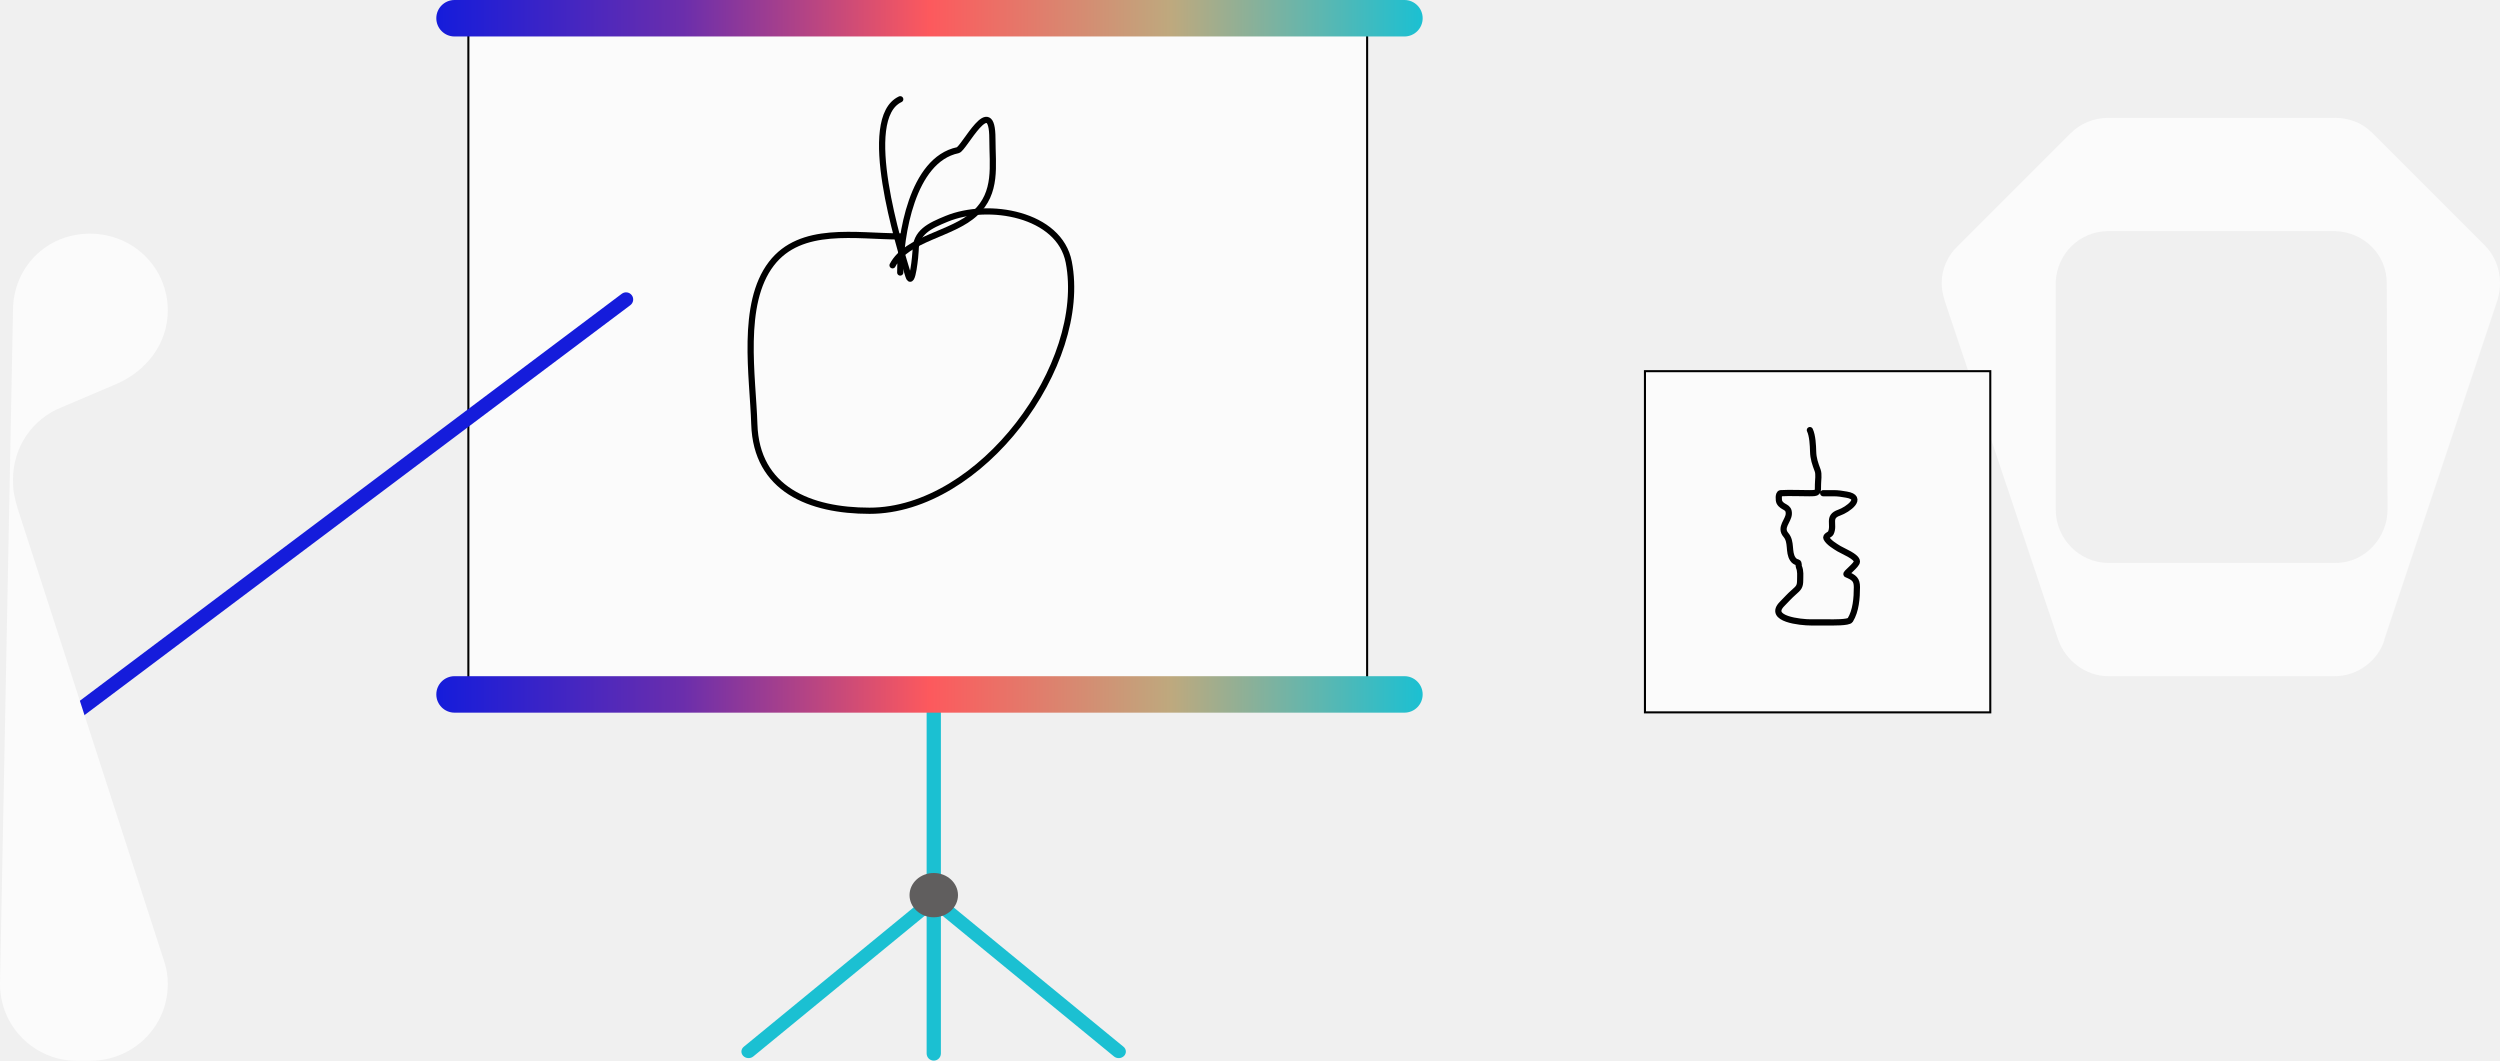
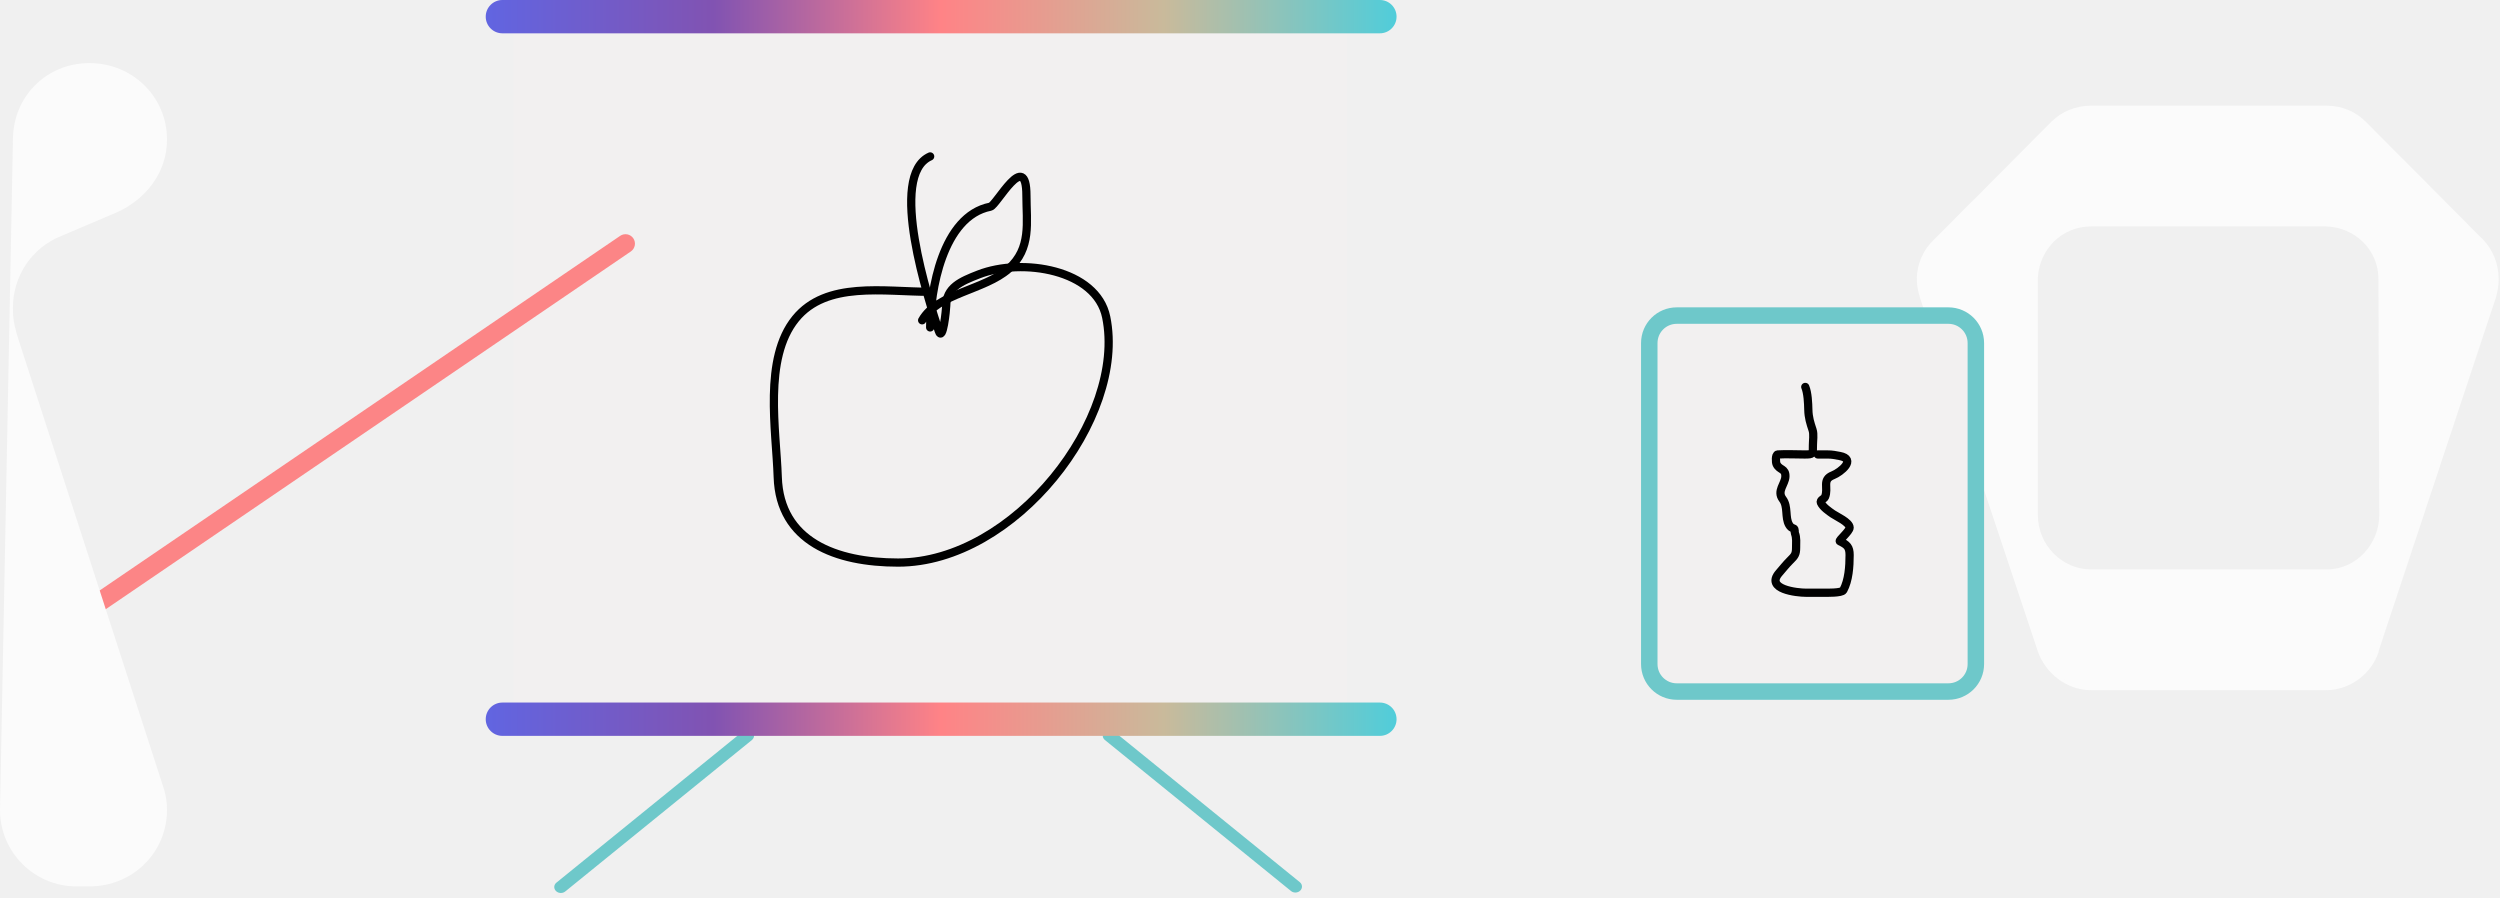
- <svg xmlns="http://www.w3.org/2000/svg" width="1209" height="513" viewBox="0 0 1209 513" fill="none">
-   <rect width="6.572" height="125.853" rx="3.286" transform="matrix(0.700619 -0.713536 0.773088 0.634299 443.985 433.172)" fill="#1BC0D2" />
-   <rect width="6.572" height="125.853" rx="3.286" transform="matrix(0.700617 0.713537 -0.77309 0.634297 454.429 428.48)" fill="#1BC0D2" />
-   <path d="M448.121 290.784C448.121 288.881 449.664 287.338 451.568 287.338V287.338C453.471 287.338 455.014 288.881 455.014 290.784V509.468C455.014 511.372 453.471 512.915 451.568 512.915V512.915C449.664 512.915 448.121 511.372 448.121 509.468V400.126V290.784Z" fill="#1BC0D2" />
-   <mask id="path-4-inside-1_968_795" fill="white">
-     <path d="M226 11H661.642V331.092H226V11Z" />
-   </mask>
-   <path d="M226 11H661.642V331.092H226V11Z" fill="#FBFBFB" />
-   <path d="M660.642 11V331.092H662.642V11H660.642ZM227 331.092V11H225V331.092H227Z" fill="black" mask="url(#path-4-inside-1_968_795)" />
-   <path d="M211 335.821C211 330.949 214.949 327 219.821 327H679.179C684.051 327 688 330.949 688 335.821V335.821C688 340.693 684.051 344.643 679.179 344.643H219.821C214.949 344.643 211 340.693 211 335.821V335.821Z" fill="url(#paint0_linear_968_795)" />
-   <rect x="211" width="477" height="17.643" rx="8.821" fill="url(#paint1_linear_968_795)" />
-   <ellipse cx="451.568" cy="432.891" rx="11.718" ry="10.712" fill="#605E5E" />
-   <rect x="303.452" y="140" width="6.893" height="353.236" rx="3.447" transform="rotate(53.0933 303.452 140)" fill="#151CDB" />
-   <path d="M1019.61 272.228H1129.54C1143.81 272.228 1154.62 259.885 1154.62 246.386L1154.23 136.843C1154.23 122.957 1143.04 112.157 1129.16 111.771H1019.61C1005.73 111.771 994.929 122.572 994.157 136.072V246.386C994.157 260.657 1005.73 272.228 1019.61 272.228ZM995.315 309.257L940.543 145.715C939.386 141.857 939 139.543 939 136.843C939 129.9 942.086 123.342 946.714 119.1L1001.49 64.329C1006.11 59.7 1012.67 57 1019.61 57H1129.16C1136.49 57 1142.66 59.7 1147.29 64.329L1201.67 118.715C1206.3 123.342 1209 129.9 1209 136.843C1209 139.543 1208.61 142.242 1207.84 144.943L1153.07 309.257V309.643C1149.99 319.286 1140.34 327 1129.16 327H1019.61C1008.43 327 998.786 319.286 995.315 309.257Z" fill="#FBFBFB" />
-   <path d="M0 475.858L6.286 150.142C6.286 129.57 22.285 113 43.429 113C64.571 113 81.142 129.57 81.142 150.142C81.142 166.142 70.857 179.285 56.571 185.571L29.714 197C15.429 202.714 6.286 216.429 6.286 231.857C6.286 235.858 6.286 239.285 9.714 249.571L79.428 465.001C80.571 468.428 81.142 471.857 81.142 475.858C81.142 496.428 64.571 513 43.429 513H37.142C16.629 513 0 496.371 0 475.858Z" fill="#FBFBFB" />
-   <path d="M435.355 114.333C413.916 114.333 387.303 108.937 373.042 127.522C358.034 147.081 364.102 182.202 364.788 205.105C365.735 236.7 391.803 247 420.499 247C474.501 247 526.409 176.13 516.857 126.747C512.341 103.397 478.025 97.5 457.845 105.799C449.529 109.22 442.783 112.285 442.783 121.316C442.783 122.547 441.244 139.82 439.275 133.341C434.896 118.933 415.544 57.311 435.355 48" stroke="black" stroke-width="3" stroke-linecap="round" />
-   <path d="M435.355 131.789C435.355 114.252 440.978 77.276 463.21 72.632C466.148 72.018 479.923 43.895 479.923 67.201C479.923 80.306 482.352 93.041 471.67 103.083C460.614 113.476 438.689 115.047 431.641 128.297" stroke="black" stroke-width="3" stroke-linecap="round" />
-   <rect x="795.5" y="179.5" width="167" height="165" fill="#FBFBFB" stroke="black" />
-   <path d="M875.258 208C876.54 210.671 876.753 215.399 876.827 218.332C876.914 221.82 877.802 224.233 879.005 227.454C879.731 229.398 879.179 232.27 879.179 234.315C879.179 238.319 879.405 238.513 874.91 238.513C870.354 238.513 865.691 238.265 861.143 238.513C859.913 238.58 860.092 242.055 860.533 242.872C862.083 245.743 865.216 244.714 865.064 248.523C864.931 251.857 860.52 255.046 863.67 258.694C866.577 262.06 864.736 266.938 866.981 270.318C867.61 271.265 868.292 271.697 869.333 271.972C870.081 272.17 869.695 273.565 869.943 274.112C870.869 276.149 870.553 278.462 870.553 280.65C870.553 283.692 869.802 284.368 867.416 286.462C865.298 288.321 863.854 290.014 861.883 291.991C854.469 299.433 871.019 300.992 875.694 300.992C878.686 300.992 881.677 300.992 884.669 300.992C886.141 300.992 893.97 301.169 894.776 299.862C897.535 295.389 898 289.139 898 283.96C898 280.342 896.664 279.257 892.99 277.744C892.194 277.416 898 273.265 898 271.569C898 269.137 891.195 266.505 889.33 265.353C887.42 264.173 884.312 262.338 883.275 260.308C882.668 259.122 884.959 258.612 885.366 257.765C887.343 253.644 883.592 249.941 889.417 247.917C893.535 246.486 901.601 240.657 892.946 239.199C890.749 238.829 889.041 238.513 886.673 238.513C885.678 238.513 879.812 238.513 882.316 238.513" stroke="black" stroke-width="3" stroke-linecap="round" />
+ <svg xmlns="http://www.w3.org/2000/svg" width="911" height="327" viewBox="0 0 911 327" fill="none">
+   <path d="M762 207.994H847.909C859.061 207.994 867.503 198.303 867.503 187.703L867.202 101.692C867.202 90.789 858.459 82.309 847.608 82.005H762C751.148 82.005 742.708 90.486 742.105 101.086V187.703C742.105 198.908 751.148 207.994 762 207.994ZM743.01 237.068L700.206 108.657C699.302 105.629 699 103.811 699 101.692C699 96.24 701.412 91.091 705.028 87.76L747.833 44.754C751.45 41.12 756.575 39 762 39H847.608C853.336 39 858.158 41.12 861.775 44.754L904.277 87.457C907.894 91.091 910.005 96.24 910.005 101.692C910.005 103.811 909.703 105.931 909.101 108.052L866.296 237.068V237.372C863.886 244.943 856.35 251 847.608 251H762C753.258 251 745.723 244.943 743.01 237.068Z" fill="#FBFBFB" stroke="#FBFBFB" />
+   <path d="M402.623 269.659C401.648 268.868 401.575 267.504 402.459 266.613V266.613C403.344 265.722 404.852 265.641 405.827 266.432L473.661 321.473C474.636 322.264 474.71 323.627 473.825 324.518V324.518C472.94 325.409 471.433 325.49 470.458 324.699L402.623 269.659Z" fill="#6EC8CA" />
+   <rect width="4.547" height="92.164" rx="2.274" transform="matrix(0.704579 0.709625 -0.776538 0.63007 272.558 265)" fill="#6EC8CA" />
+   <rect x="187" y="12" width="304" height="247" fill="#F2F0F0" />
+   <rect x="177" y="256.012" width="331.904" height="12.14" rx="6.07" fill="url(#paint0_linear_1158_2608)" />
+   <rect x="177" width="331.904" height="12.14" rx="6.07" fill="url(#paint1_linear_1158_2608)" />
+   <path d="M338.95 106.333C322.076 106.333 301.129 102.32 289.904 116.142C278.091 130.688 282.868 156.809 283.408 173.842C284.153 197.34 304.671 205 327.257 205C369.762 205 410.619 152.292 403.1 115.565C399.546 98.2 372.536 93.814 356.652 99.986C350.106 102.53 344.797 104.81 344.797 111.526C344.797 112.442 343.586 125.288 342.036 120.47C338.589 109.754 323.358 63.925 338.95 57" stroke="black" stroke-width="3" stroke-linecap="round" />
+   <path d="M338.951 119.316C338.951 106.274 343.377 78.774 360.875 75.32C363.188 74.863 374.03 53.947 374.03 71.281C374.03 81.027 375.942 90.499 367.534 97.967C358.832 105.696 341.575 106.865 336.027 116.719" stroke="black" stroke-width="3" stroke-linecap="round" />
+   <rect x="228.839" y="84" width="6.893" height="245.442" rx="3.447" transform="rotate(55.7331 228.839 84)" fill="#FC8586" />
+   <path d="M0 295.144L4.714 50.857C4.714 35.428 16.714 23 32.572 23C48.428 23 60.857 35.428 60.857 50.857C60.857 62.857 53.143 72.714 42.428 77.428L22.285 86C11.572 90.285 4.714 100.572 4.714 112.143C4.714 115.143 4.714 117.714 7.286 125.429L59.571 287.001C60.428 289.571 60.857 292.143 60.857 295.144C60.857 310.571 48.428 323 32.572 323H27.857C12.472 323 0 310.528 0 295.144Z" fill="#FBFBFB" />
+   <path d="M601 125C601 119.477 605.477 115 611 115H710C715.523 115 720 119.477 720 125V242C720 247.523 715.523 252 710 252H611C605.477 252 601 247.523 601 242V125Z" fill="#F2F0F0" stroke="#6EC8CA" stroke-width="6" />
+   <path d="M657.841 141C658.752 143.154 658.904 146.967 658.956 149.333C659.018 152.145 659.649 154.091 660.504 156.689C661.02 158.257 660.627 160.573 660.627 162.222C660.627 165.451 660.788 165.607 657.594 165.607C654.357 165.607 651.043 165.407 647.812 165.607C646.938 165.661 647.065 168.463 647.379 169.123C648.48 171.438 650.706 170.608 650.598 173.679C650.503 176.368 647.369 178.94 649.607 181.882C651.673 184.597 650.365 188.531 651.96 191.256C652.407 192.02 652.892 192.368 653.632 192.591C654.163 192.75 653.888 193.875 654.065 194.316C654.723 195.959 654.498 197.824 654.498 199.589C654.498 202.042 653.964 202.587 652.27 204.276C650.764 205.775 649.738 207.14 648.338 208.735C643.07 214.736 654.829 215.994 658.151 215.994C660.277 215.994 662.402 215.994 664.528 215.994C665.574 215.994 671.137 216.136 671.709 215.082C673.67 211.475 674 206.435 674 202.258C674 199.34 673.051 198.465 670.44 197.245C669.875 196.981 674 193.633 674 192.265C674 190.304 669.165 188.181 667.84 187.253C666.482 186.301 664.275 184.821 663.537 183.184C663.106 182.227 664.734 181.816 665.023 181.133C666.428 177.809 663.763 174.823 667.902 173.191C670.828 172.037 676.559 167.336 670.409 166.161C668.848 165.862 667.634 165.607 665.952 165.607C665.245 165.607 661.077 165.607 662.856 165.607" stroke="black" stroke-width="3" stroke-linecap="round" />
  <defs>
-     <linearGradient id="paint0_linear_968_795" x1="211" y1="335.732" x2="688" y2="335.732" gradientUnits="userSpaceOnUse">
-       <stop stop-color="#151CDB" />
-       <stop offset="0.25" stop-color="#6B2EAC" />
-       <stop offset="0.5" stop-color="#FD595D" />
-       <stop offset="0.745" stop-color="#BEA97E" />
-       <stop offset="1" stop-color="#1BC0D2" />
+     <linearGradient id="paint0_linear_1158_2608" x1="177" y1="262.021" x2="508.904" y2="262.021" gradientUnits="userSpaceOnUse">
+       <stop stop-color="#6165E1" />
+       <stop offset="0.25" stop-color="#8153B2" />
+       <stop offset="0.5" stop-color="#FF8386" />
+       <stop offset="0.745" stop-color="#C9BA9B" />
+       <stop offset="1" stop-color="#50CDDA" />
    </linearGradient>
-     <linearGradient id="paint1_linear_968_795" x1="211" y1="8.732" x2="688" y2="8.732" gradientUnits="userSpaceOnUse">
-       <stop stop-color="#151CDB" />
-       <stop offset="0.25" stop-color="#6B2EAC" />
-       <stop offset="0.5" stop-color="#FD595D" />
-       <stop offset="0.745" stop-color="#BEA97E" />
-       <stop offset="1" stop-color="#1BC0D2" />
+     <linearGradient id="paint1_linear_1158_2608" x1="177" y1="6.009" x2="508.904" y2="6.009" gradientUnits="userSpaceOnUse">
+       <stop stop-color="#6165E1" />
+       <stop offset="0.25" stop-color="#8153B2" />
+       <stop offset="0.5" stop-color="#FF8386" />
+       <stop offset="0.745" stop-color="#C9BA9B" />
+       <stop offset="1" stop-color="#50CDDA" />
    </linearGradient>
  </defs>
</svg>
